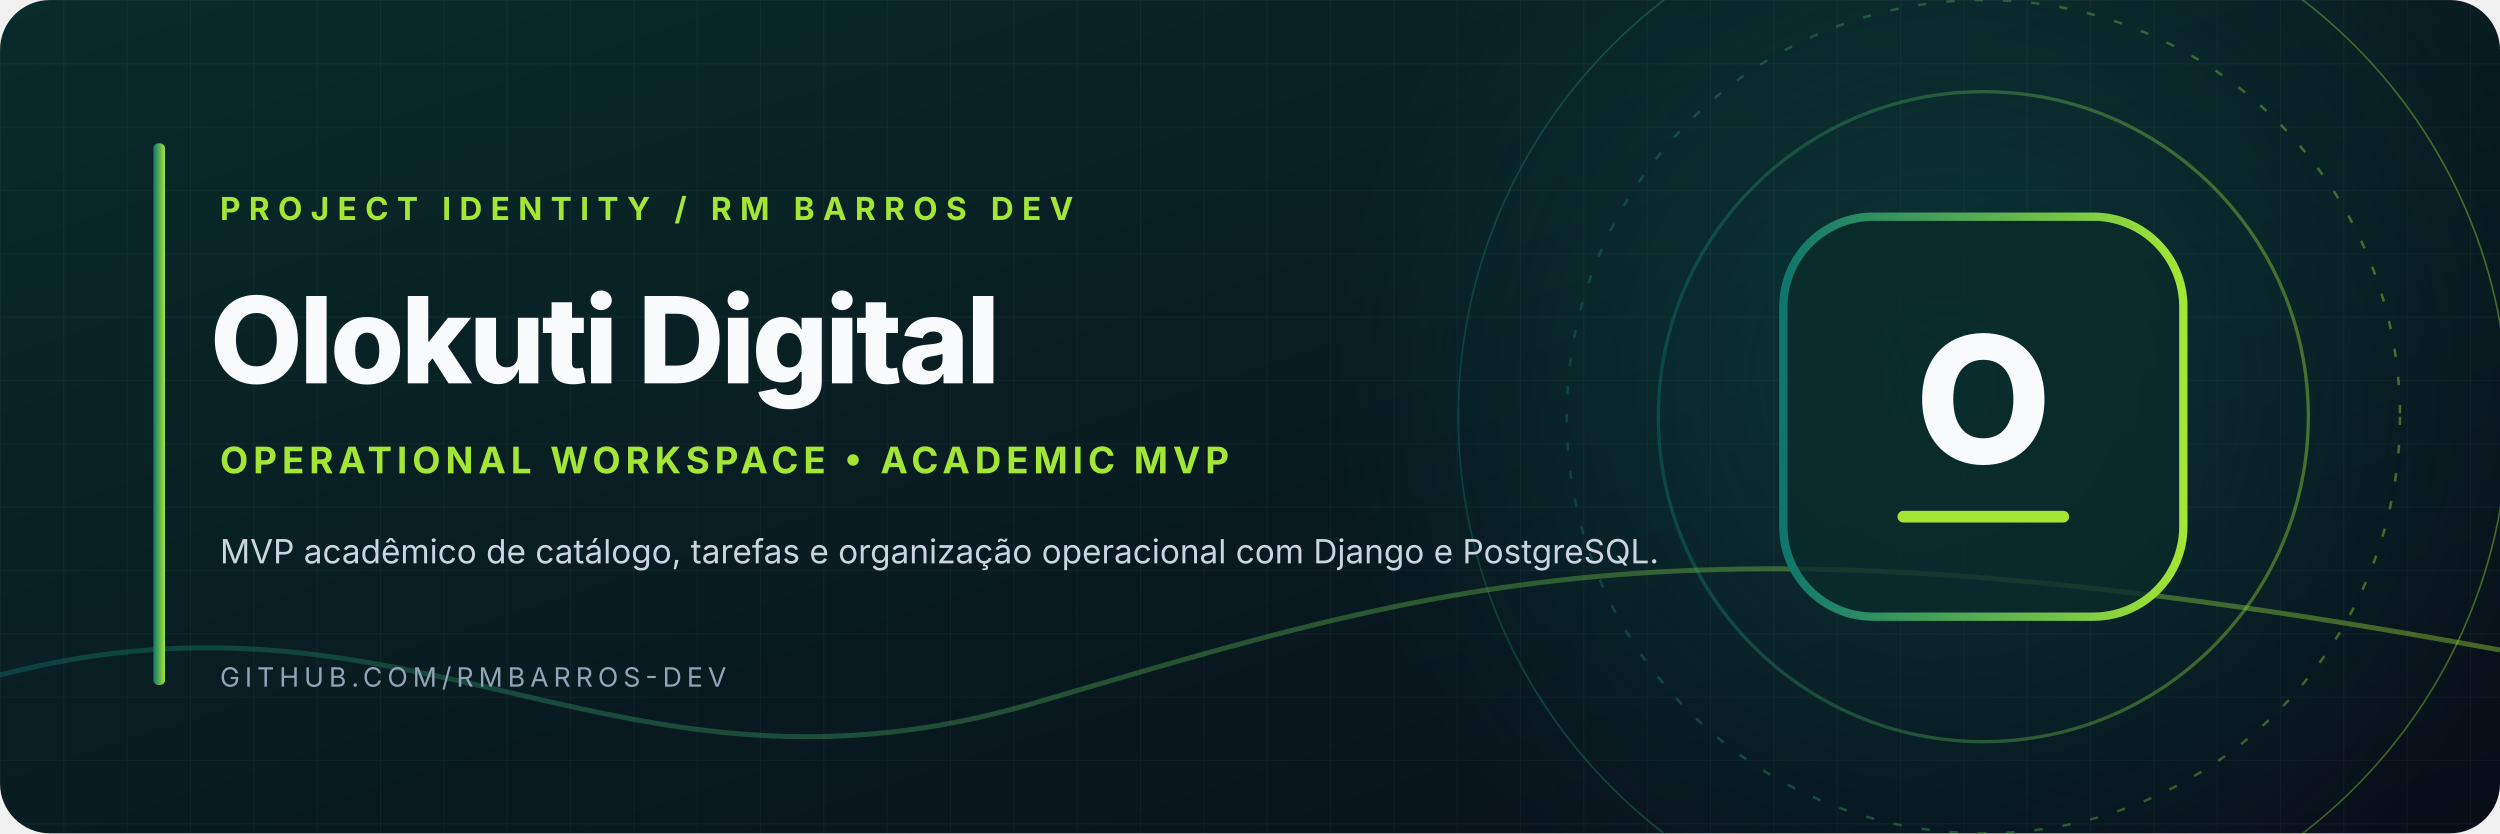
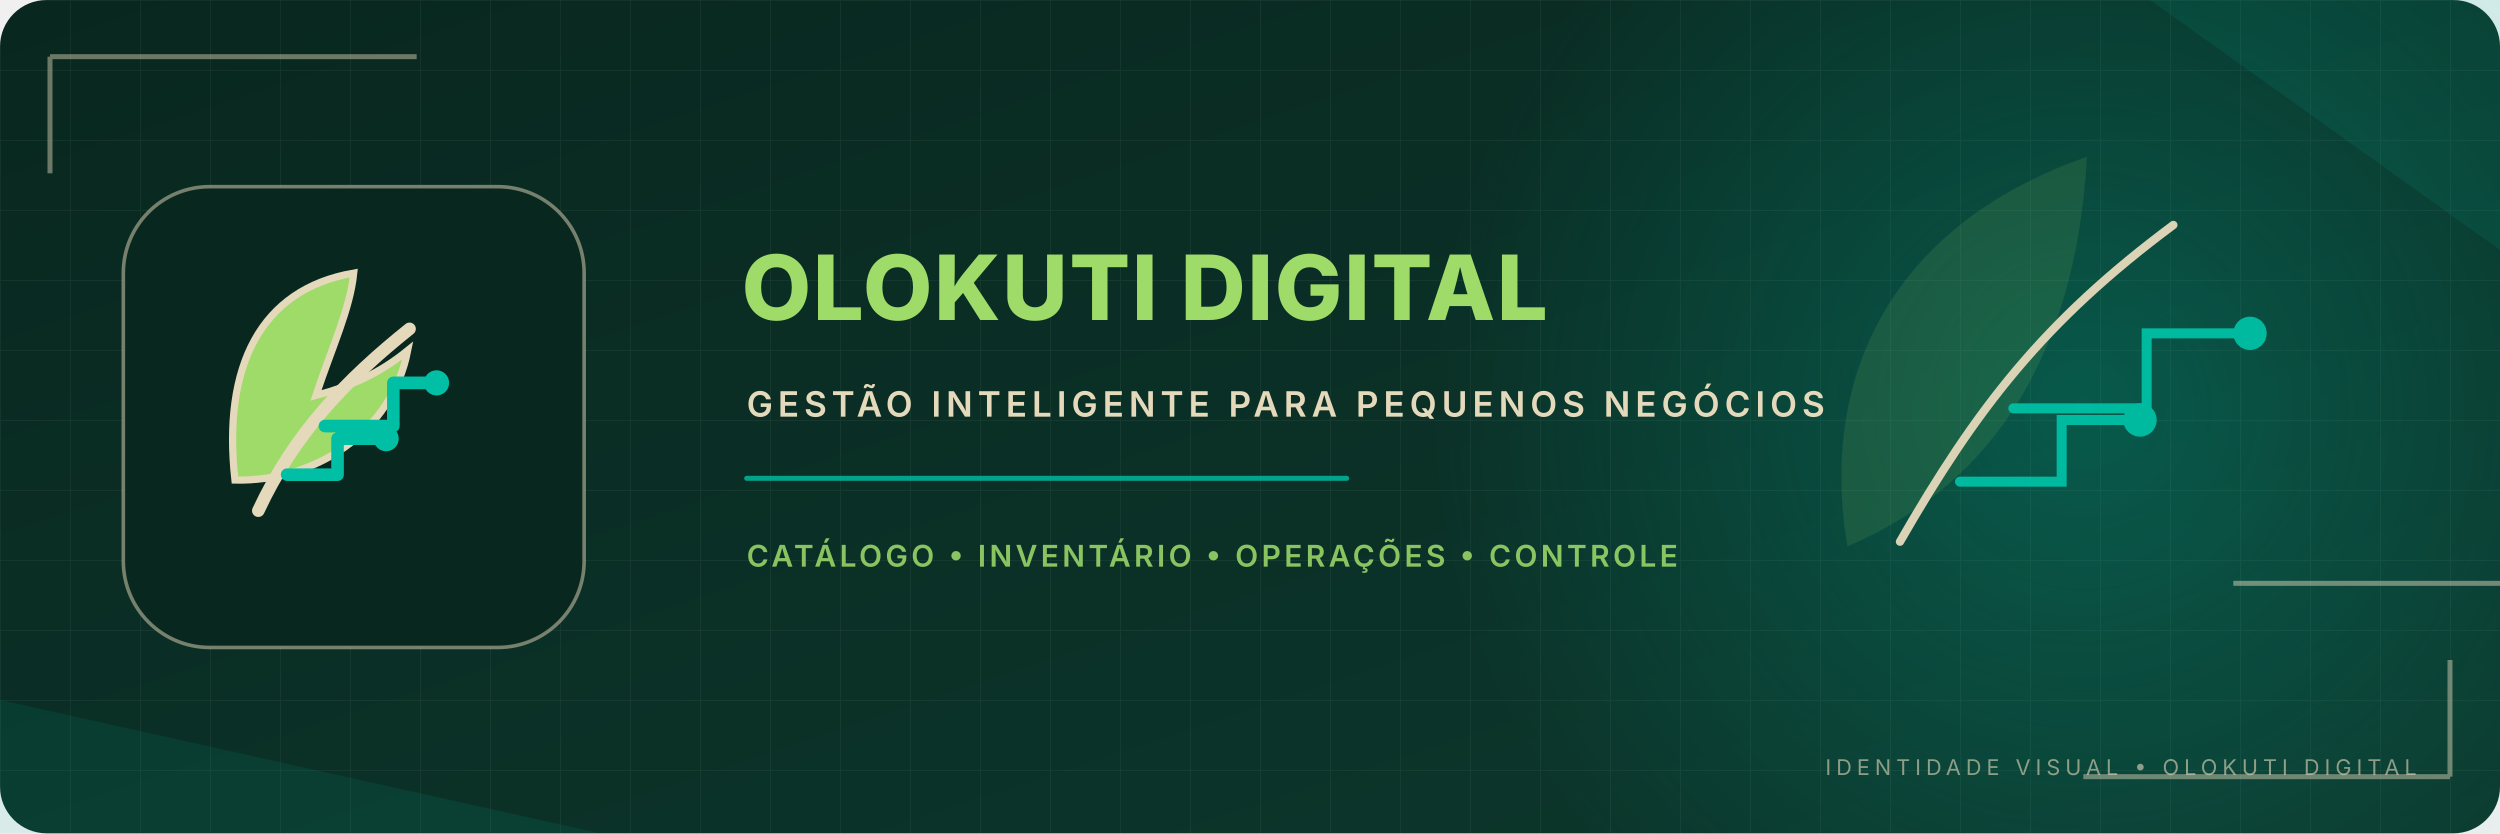
<svg xmlns="http://www.w3.org/2000/svg" width="1500" height="500" viewBox="0 0 1500 500" role="img" aria-labelledby="title desc">
  <defs>
    <linearGradient id="bg" x1="0" y1="0" x2="1" y2="1">
-       <stop stop-color="#092B2A" />
-       <stop offset="1" stop-color="#080D18" />
+       <stop stop-color="#08271F" />
+       <stop offset="1" stop-color="#0D382D" />
    </linearGradient>
-     <linearGradient id="a" x1="0" y1="0" x2="1" y2="0">
-       <stop stop-color="#0F766E" />
-       <stop offset="1" stop-color="#A3E635" />
+     <linearGradient id="accent" x1="0" y1="0" x2="1" y2="0">
+       <stop stop-color="#E5D9BB" />
+       <stop offset="1" stop-color="#00BFA5" />
    </linearGradient>
    <radialGradient id="glow">
-       <stop stop-color="#0F766E" stop-opacity=".3" />
-       <stop offset="1" stop-color="#0F766E" stop-opacity="0" />
+       <stop stop-color="#00BFA5" stop-opacity=".28" />
+       <stop offset="1" stop-color="#00BFA5" stop-opacity="0" />
    </radialGradient>
-     <pattern id="grid" width="38" height="38" patternUnits="userSpaceOnUse">
-       <path d="M38 0H0V38" fill="none" stroke="#fff" stroke-opacity=".045" />
+     <pattern id="grid" width="42" height="42" patternUnits="userSpaceOnUse">
+       <path d="M42 0H0V42" fill="none" stroke="#FFFFFF" stroke-opacity=".055" stroke-width="1" />
    </pattern>
  </defs>
-   <rect width="1500" height="500" rx="30" fill="url(#bg)" />
-   <rect width="1500" height="500" rx="30" fill="url(#grid)" />
-   <circle cx="1170" cy="230" r="370" fill="url(#glow)" />
-   <g fill="none" stroke="url(#a)" opacity=".4">
-     <circle cx="1190" cy="250" r="195" stroke-width="2" />
-     <circle cx="1190" cy="250" r="250" stroke-width="1.5" stroke-dasharray="5 12" />
-     <circle cx="1190" cy="250" r="315" stroke-width="1" />
+   <rect width="1500" height="500" rx="28" fill="url(#bg)" />
+   <rect width="1500" height="500" rx="28" fill="url(#grid)" />
+   <circle cx="1250" cy="245" r="390" fill="url(#glow)" />
+   <path d="M0 420 360 500H0zM1500 0h-210l210 150z" fill="#00BFA5" opacity=".10" />
+   <path d="M30 34h220M30 34v70M1470 466h-220M1470 466v-70" stroke="#E5D9BB" stroke-width="3" opacity=".45" />
+   <g transform="translate(74 112) scale(1.08)">
+     <rect x="0" y="0" width="256" height="256" rx="48" fill="#08271F" stroke="#E5D9BB" stroke-opacity=".5" stroke-width="2" />
+     <path d="M128 48C76 57 55 100 62 163c44 1 87-26 96-72-16 13-32 20-51 25 9-27 19-48 21-68z" fill="#9EDB69" stroke="#E5D9BB" stroke-width="4" />
+     <path d="M75 180c20-43 49-73 84-101" fill="none" stroke="#E5D9BB" stroke-width="7" stroke-linecap="round" />
+     <path d="M112 133h38v-24h24M91 160h28v-20h27" fill="none" stroke="#00BFA5" stroke-width="7" stroke-linecap="round" stroke-linejoin="round" />
+     <circle cx="174" cy="109" r="7" fill="#00BFA5" />
+     <circle cx="146" cy="140" r="7" fill="#00BFA5" />
  </g>
-   <path d="M0 405C250 340 370 495 620 422S1010 300 1500 390" fill="none" stroke="url(#a)" stroke-opacity=".4" stroke-width="3" />
-   <rect x="92" y="86" width="7" height="325" rx="3" fill="url(#a)" />
-   <g font-family="Inter,Segoe UI,Arial,sans-serif">
-     <text x="132" y="132" fill="#A3E635" font-size="19" font-weight="700" letter-spacing="5">PROJECT IDENTITY / RM BARROS DEV</text>
-     <text x="126" y="230" fill="#F8FAFC" font-size="72" font-weight="800" letter-spacing="-2">Olokuti Digital</text>
-     <text x="132" y="284" fill="#A3E635" font-size="22" font-weight="700" letter-spacing="3">OPERATIONAL WORKSPACE • ACADEMIC MVP</text>
-     <text x="132" y="338" fill="#CBD5E1" font-size="20">MVP acadêmico de catálogo, tarefas e organização operacional com Django e PostgreSQL.</text>
-     <text x="132" y="412" fill="#94A3B8" font-size="16" letter-spacing="3">GITHUB.COM/RMBARROS-DEV</text>
+   <path d="M390 110v280" stroke="url(#accent)" stroke-width="4" opacity=".8" />
+   <text x="445" y="192" fill="#9EDB69" font-family="Inter,Segoe UI,Arial,sans-serif" font-size="54" font-weight="800" letter-spacing="1">OLOKUTI DIGITAL</text>
+   <text x="448" y="250" fill="#E5D9BB" font-family="Inter,Segoe UI,Arial,sans-serif" font-size="21" font-weight="600" letter-spacing="3">GESTÃO INTELIGENTE PARA PEQUENOS NEGÓCIOS</text>
+   <path d="M448 287h360" stroke="#00BFA5" stroke-width="3" stroke-linecap="round" opacity=".8" />
+   <text x="448" y="340" fill="#9EDB69" opacity=".86" font-family="Inter,Segoe UI,Arial,sans-serif" font-size="18" font-weight="600" letter-spacing="2">CATÁLOGO  •  INVENTÁRIO  •  OPERAÇÕES  •  CONTROLE</text>
+   <g opacity=".95">
+     <g transform="translate(1080 75)">
+       <path d="M30 250C14 150 58 62 170 22c-7 112-53 190-140 228z" fill="#9EDB69" opacity=".12" stroke="#9EDB69" stroke-width="4" />
+       <path d="M60 250c46-80 86-132 164-190" fill="none" stroke="#E5D9BB" stroke-width="5" stroke-linecap="round" />
+       <path d="M128 170h80v-45h62M96 214h61v-37h47" fill="none" stroke="#00BFA5" stroke-width="6" stroke-linecap="round" />
+       <circle cx="270" cy="125" r="10" fill="#00BFA5" />
+       <circle cx="204" cy="177" r="10" fill="#00BFA5" />
+       <path d="M260 275h160" stroke="#E5D9BB" stroke-opacity=".5" stroke-width="3" />
+     </g>
  </g>
-   <g transform="translate(1070 130)">
-     <rect width="240" height="240" rx="54" fill="#092B2A" fill-opacity=".8" stroke="url(#a)" stroke-width="5" />
-     <text x="120" y="148" text-anchor="middle" fill="#F8FAFC" font-family="Inter,Arial,sans-serif" font-size="106" font-weight="800">O</text>
-     <path d="M72 180h96" stroke="#A3E635" stroke-width="7" stroke-linecap="round" />
-   </g>
+   <text x="1450" y="465" text-anchor="end" fill="#E5D9BB" opacity=".6" font-family="Inter,Segoe UI,Arial,sans-serif" font-size="13" letter-spacing="3">IDENTIDADE VISUAL • OLOKUTI DIGITAL</text>
</svg>
